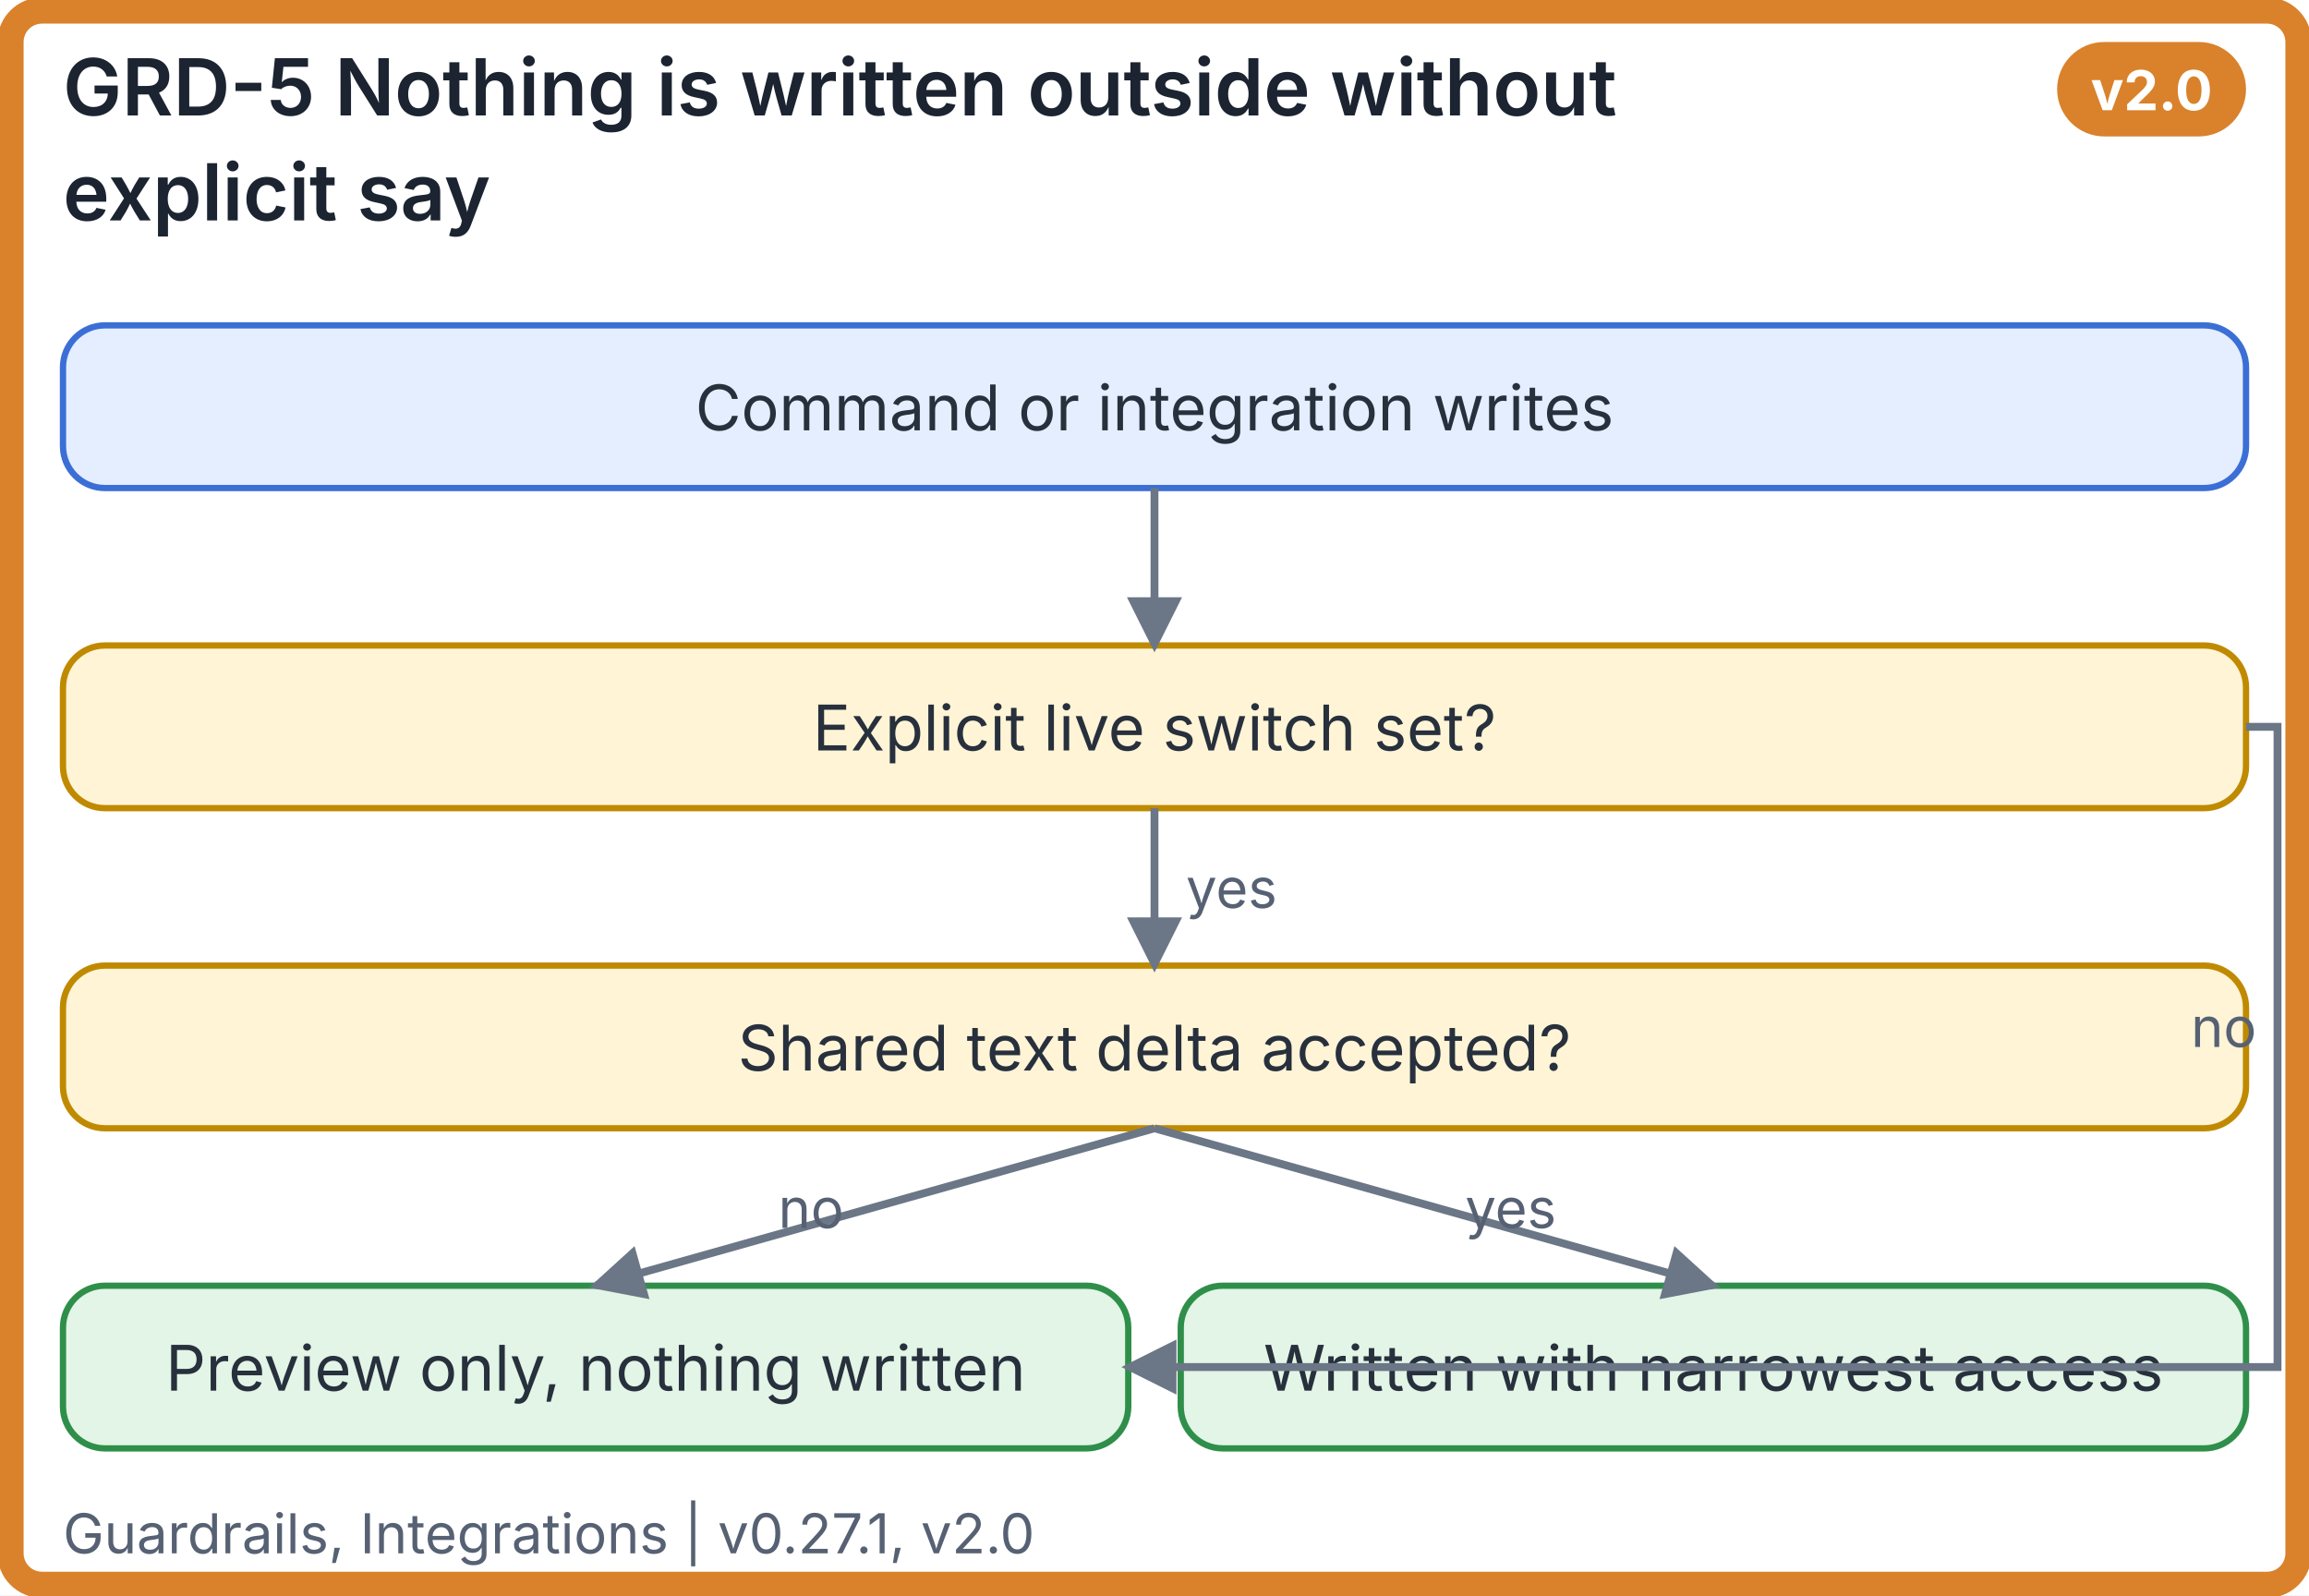
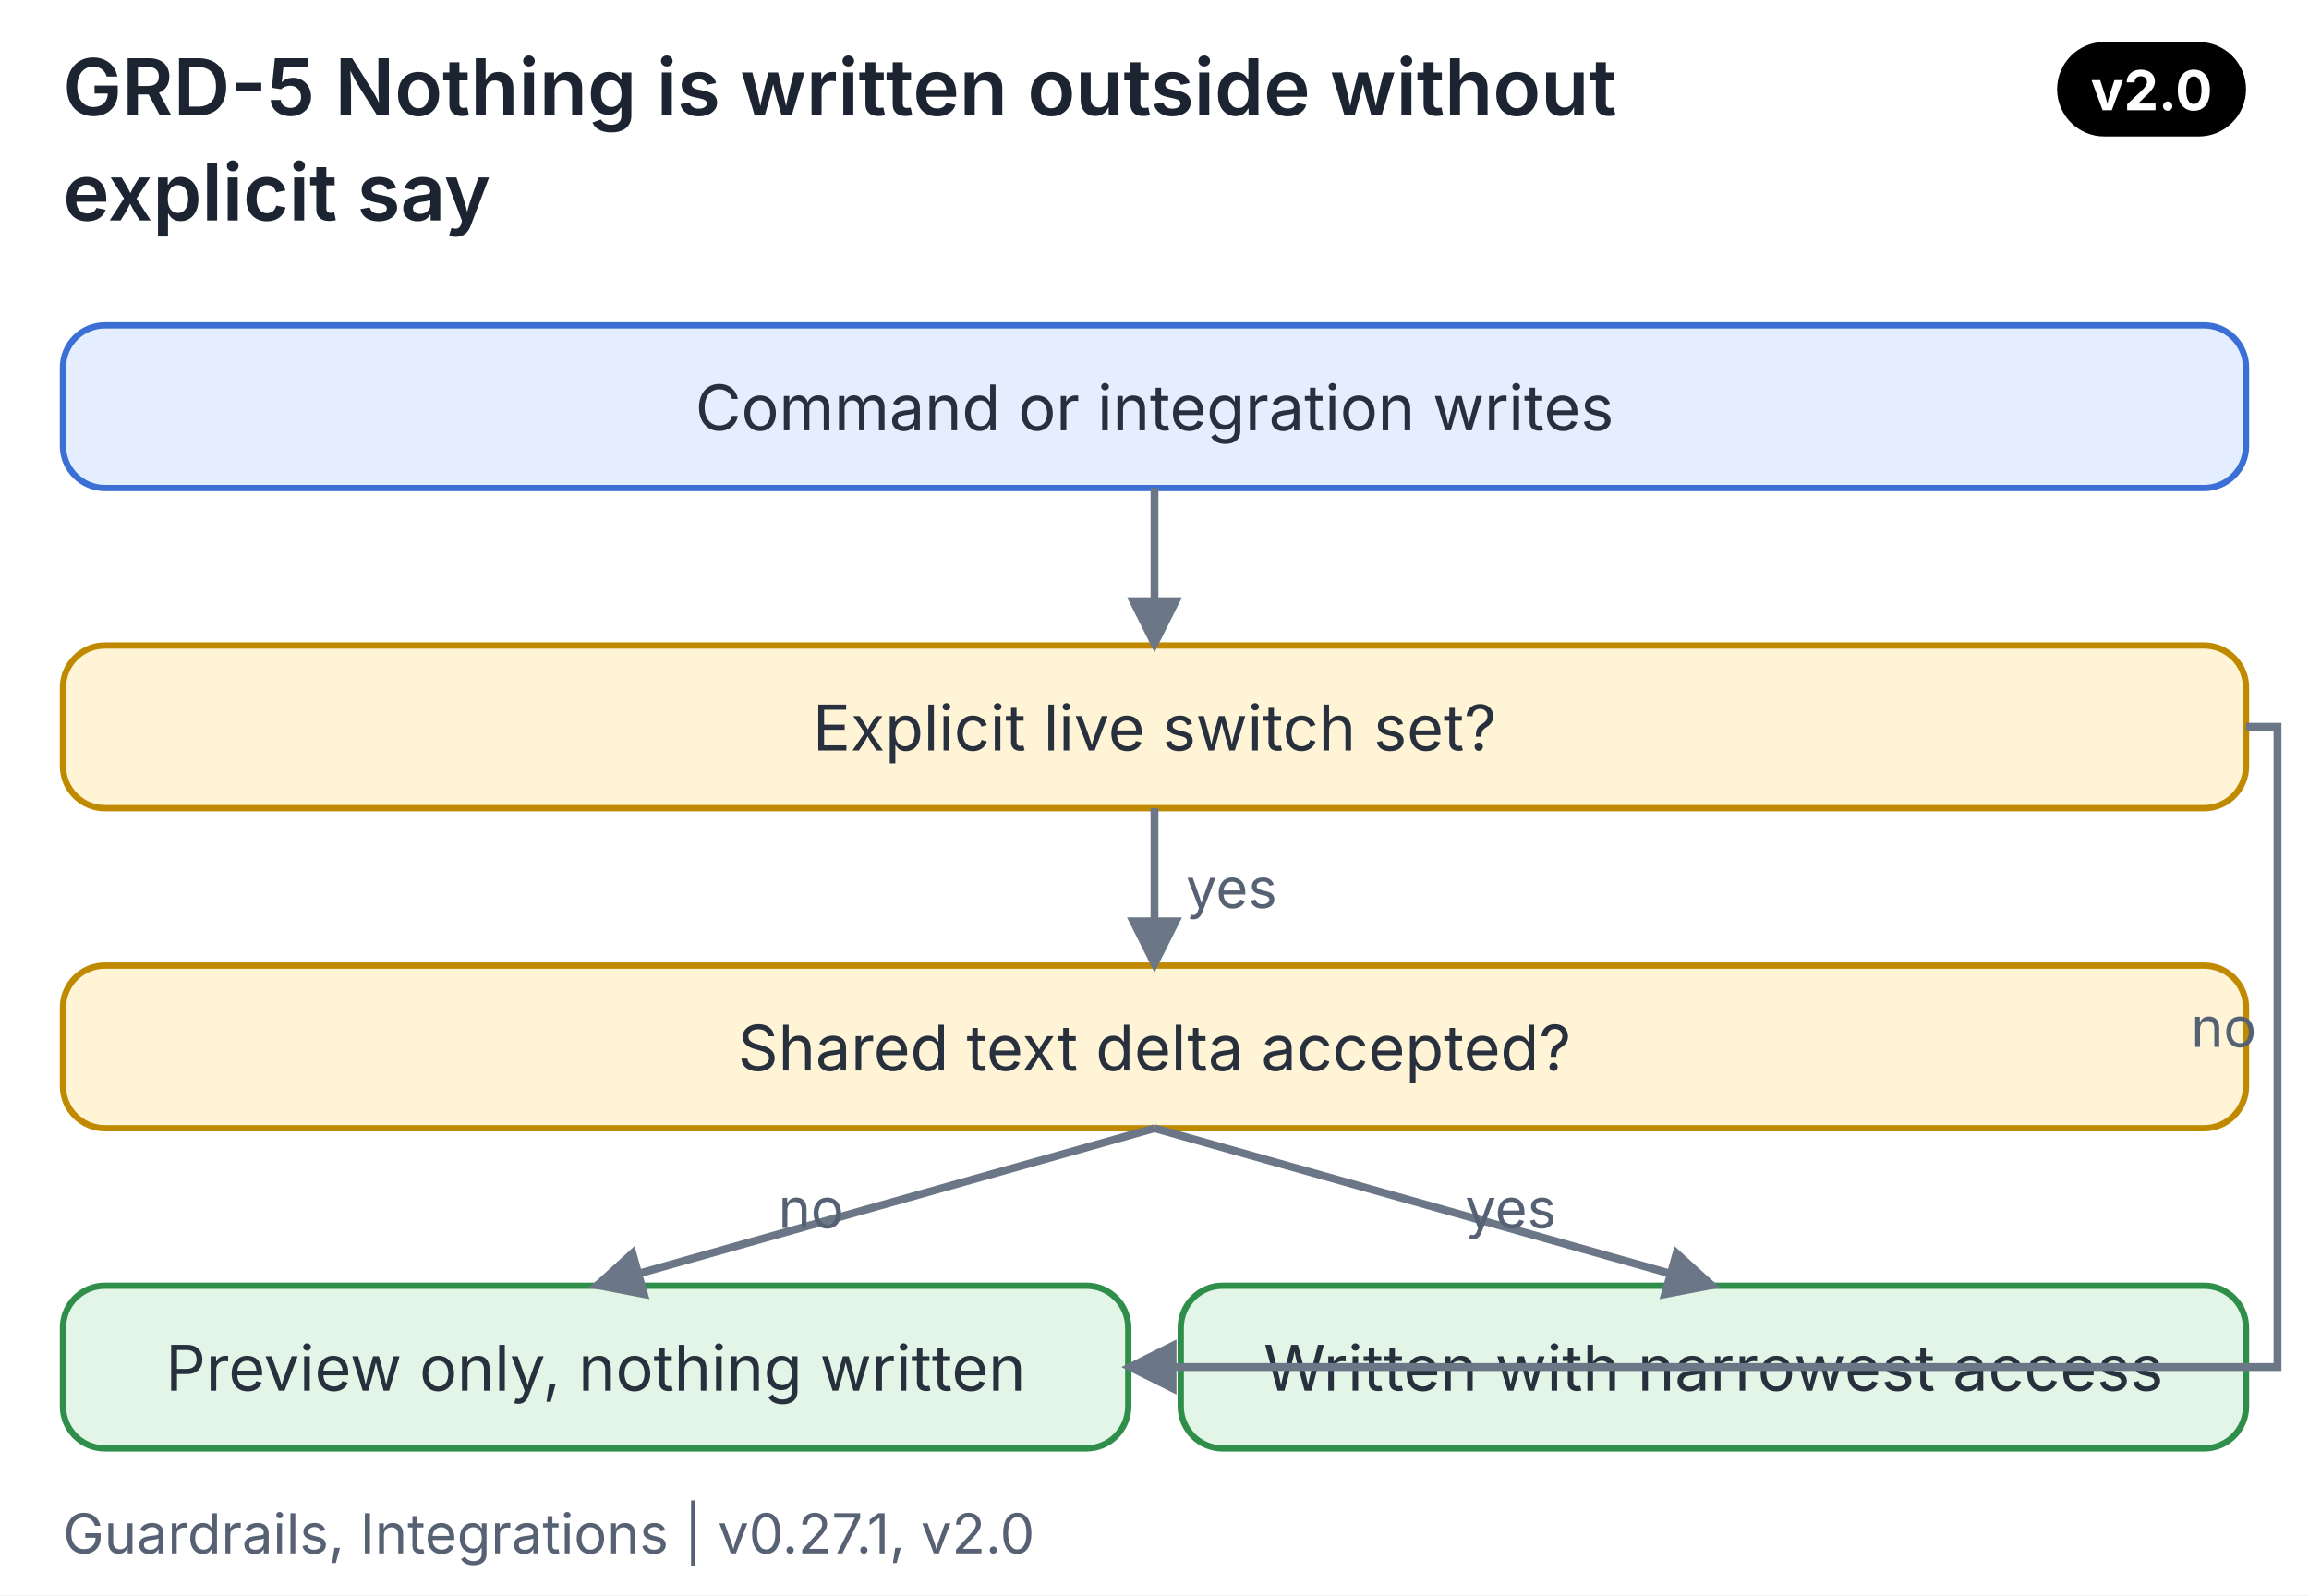
<svg xmlns="http://www.w3.org/2000/svg" viewBox="0 0 440 304" width="440" role="img" aria-label="Flow of GRD-5 Nothing is written outside without explicit say">
  <style>
.f-t{font:600 15px system-ui,-apple-system,Segoe UI,sans-serif;fill:#1b2430}
.f-h{font:600 11px system-ui,-apple-system,Segoe UI,sans-serif;fill:#566173;letter-spacing:.05em}
.f-s{font:400 12px system-ui,-apple-system,Segoe UI,sans-serif;fill:#27303c}
.f-x{font:400 10.5px system-ui,-apple-system,Segoe UI,sans-serif;fill:#566173}
.f-you{fill:#e4eeff;stroke:#3b6fd6}
.f-step{fill:#f3f5f8;stroke:#8a94a3}
.f-gate{fill:#fff4d6;stroke:#c08a00}
.f-ok{fill:#e2f5e6;stroke:#2f8f4a}
.f-find{fill:#fde9e7;stroke:#c5483f}
.f-bg{fill:#ffffff}
.f-a{stroke:#6b7686;stroke-width:1.5;fill:none}
.f-ah{fill:#6b7686}
@media (prefers-color-scheme: dark){
.f-t{fill:#eef2f6}.f-h,.f-x{fill:#a3afbf}.f-s{fill:#e1e7ee}
.f-step{fill:#222b36;stroke:#5c6b7d}.f-you{fill:#162a4f;stroke:#6d9bf0}
.f-gate{fill:#3a2e0d;stroke:#d9a521}.f-find{fill:#3d1c1a;stroke:#e0736a}
.f-ok{fill:#153420;stroke:#4fb56c}.f-bg{fill:#12171d}.f-a{stroke:#9aa7b8}.f-ah{fill:#9aa7b8}
}

- .k-shipped{stroke:#8a94a3;stroke-width:1.5}.k-v20{stroke:#d9822b;stroke-width:5}.k-v21{stroke:#8a5cd6;stroke-width:5;stroke-dasharray:10 6}
- .p-shipped{fill:#2f8f4a}.p-v20{fill:#d9822b}.p-v21{fill:#8a5cd6}
+ .k-shipped{stroke:#8a94a3;stroke-width:1.5}.k-v20{stroke:#d9822b;stroke-width:5}.k-planned{stroke:#8a5cd6;stroke-width:5;stroke-dasharray:10 6}
+ .p-shipped{fill:#2f8f4a}.p-v20{fill:#d9822b}.p-planned{fill:#8a5cd6}
.f-pill{font:700 10.5px system-ui,-apple-system,Segoe UI,sans-serif;fill:#ffffff}
- @media (prefers-color-scheme: dark){.k-shipped{stroke:#5c6b7d}.k-v20{stroke:#f0a050}.k-v21{stroke:#b08cf0}.p-shipped{fill:#3d9c58}.p-v20{fill:#c46f1c}.p-v21{fill:#7a4cc6}}
+ @media (prefers-color-scheme: dark){.k-shipped{stroke:#5c6b7d}.k-v20{stroke:#f0a050}.k-planned{stroke:#b08cf0}.p-shipped{fill:#3d9c58}.p-v20{fill:#c46f1c}.p-planned{fill:#7a4cc6}}
</style>
  <defs>
    <marker id="ah" viewBox="0 0 8 8" refX="7" refY="4" markerWidth="7" markerHeight="7" orient="auto-start-reverse">
      <path d="M0 0 L8 4 L0 8 z" class="f-ah" />
    </marker>
  </defs>
  <rect width="440" height="304" class="f-bg" />
  <text x="12" y="22" class="f-t">GRD-5 Nothing is written outside without</text>
  <text x="12" y="42" class="f-t">explicit say</text>
  <rect x="12.0" y="62" width="416.0" height="31" rx="8" class="f-you" stroke-width="1.2" />
  <text x="220.0" y="82" text-anchor="middle" class="f-s">Command or integration writes</text>
  <rect x="12.0" y="123" width="416.0" height="31" rx="8" class="f-gate" stroke-width="1.2" />
  <text x="220.0" y="143" text-anchor="middle" class="f-s">Explicit live switch set?</text>
  <rect x="12.0" y="184" width="416.0" height="31" rx="8" class="f-gate" stroke-width="1.2" />
  <text x="220.0" y="204" text-anchor="middle" class="f-s">Shared text delta accepted?</text>
  <rect x="12.0" y="245" width="203.0" height="31" rx="8" class="f-ok" stroke-width="1.2" />
  <text x="113.5" y="265" text-anchor="middle" class="f-s">Preview only, nothing written</text>
  <rect x="225.0" y="245" width="203.0" height="31" rx="8" class="f-ok" stroke-width="1.2" />
  <text x="326.5" y="265" text-anchor="middle" class="f-s">Written with narrowest access</text>
  <path d="M220.0 93.0 L220.0 123.0" class="f-a" marker-end="url(#ah)" />
  <path d="M428.0 138.5 L434 138.5 L434 260.5 L215.0 260.5" class="f-a" marker-end="url(#ah)" />
  <text x="430" y="199.5" text-anchor="end" class="f-x">no</text>
  <path d="M220.0 154.0 L220.0 184.0" class="f-a" marker-end="url(#ah)" />
  <text x="226.0" y="173.0" text-anchor="start" class="f-x">yes</text>
  <path d="M220.0 215.0 L113.5 245.0" class="f-a" marker-end="url(#ah)" />
  <text x="160.8" y="234.0" text-anchor="end" class="f-x">no</text>
  <path d="M220.0 215.0 L326.5 245.0" class="f-a" marker-end="url(#ah)" />
  <text x="279.2" y="234.0" text-anchor="start" class="f-x">yes</text>
  <text x="12" y="296" class="f-x">Guardrails, Integrations | v0.27.1, v2.0</text>
-   <rect x="2" y="2" width="436" height="300" rx="6" fill="none" class="k-v20" />
-   <rect x="392" y="8" width="36" height="18" rx="9" class="p-v20" />
+   <rect x="2" y="2" width="436" height="300" rx="6" fill="none" class="k-v2.0" />
+   <rect x="392" y="8" width="36" height="18" rx="9" class="p-v2.0" />
  <text x="410" y="21" text-anchor="middle" class="f-pill">v2.0</text>
</svg>
